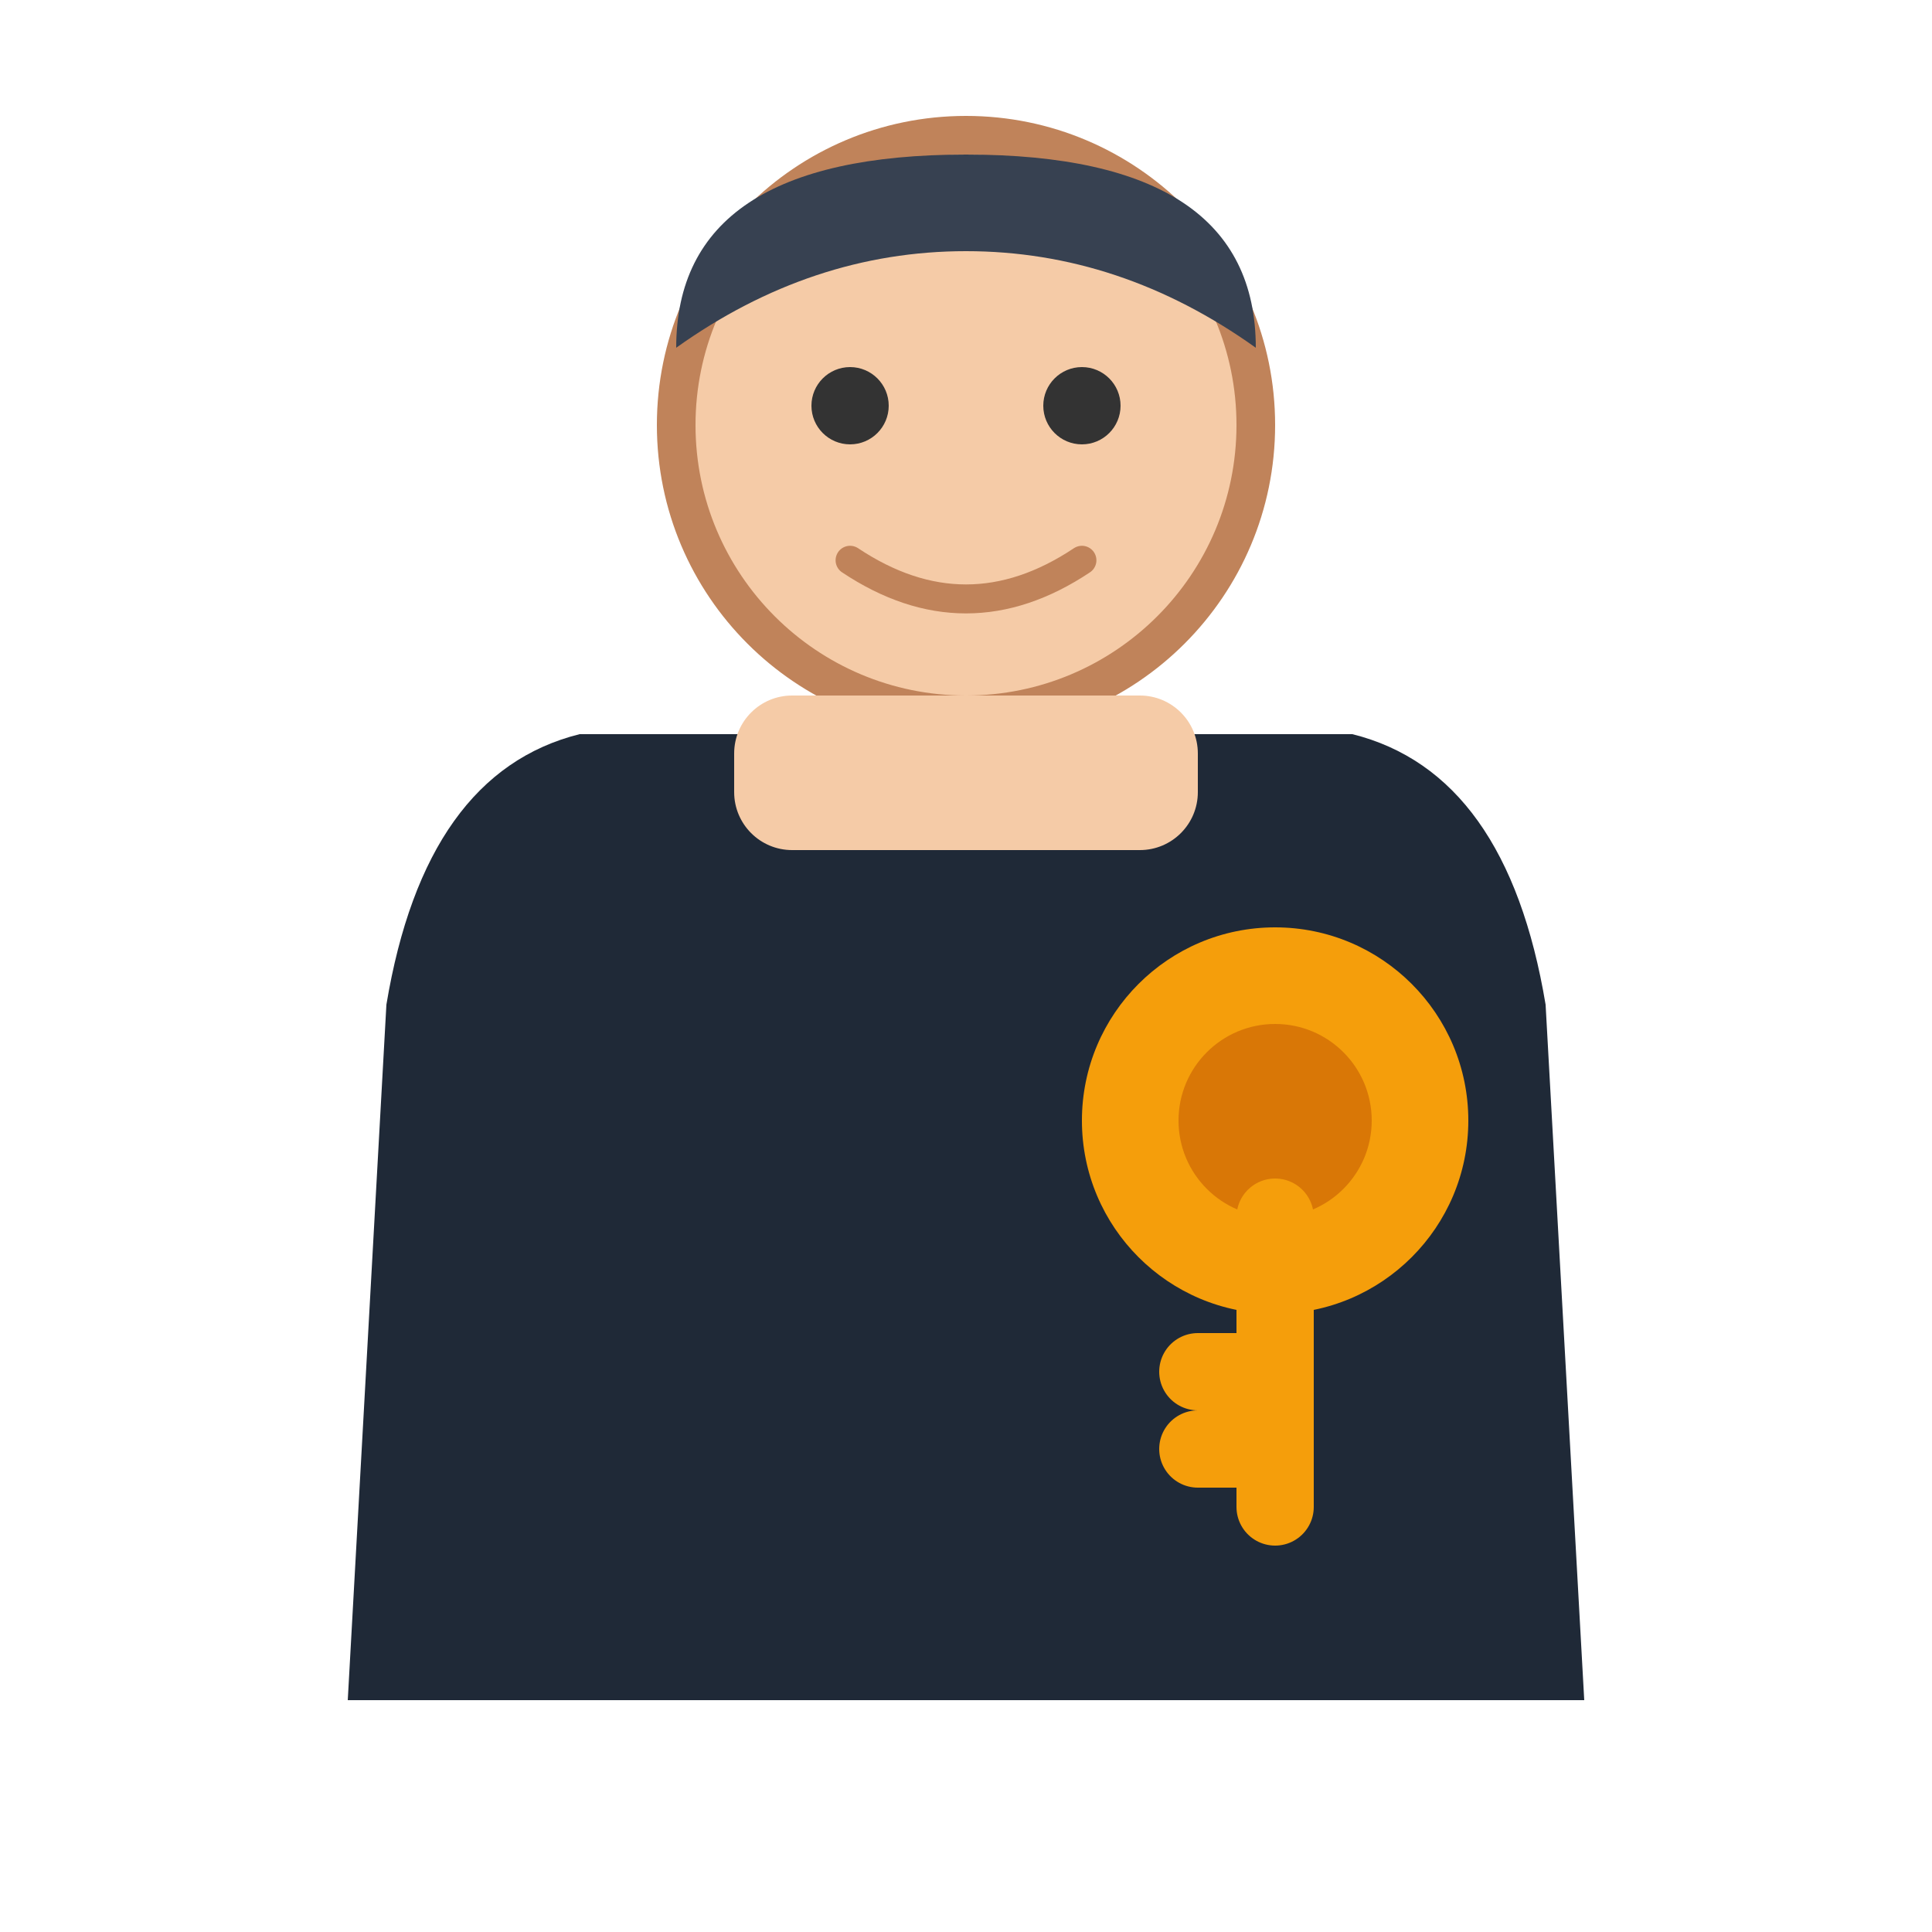
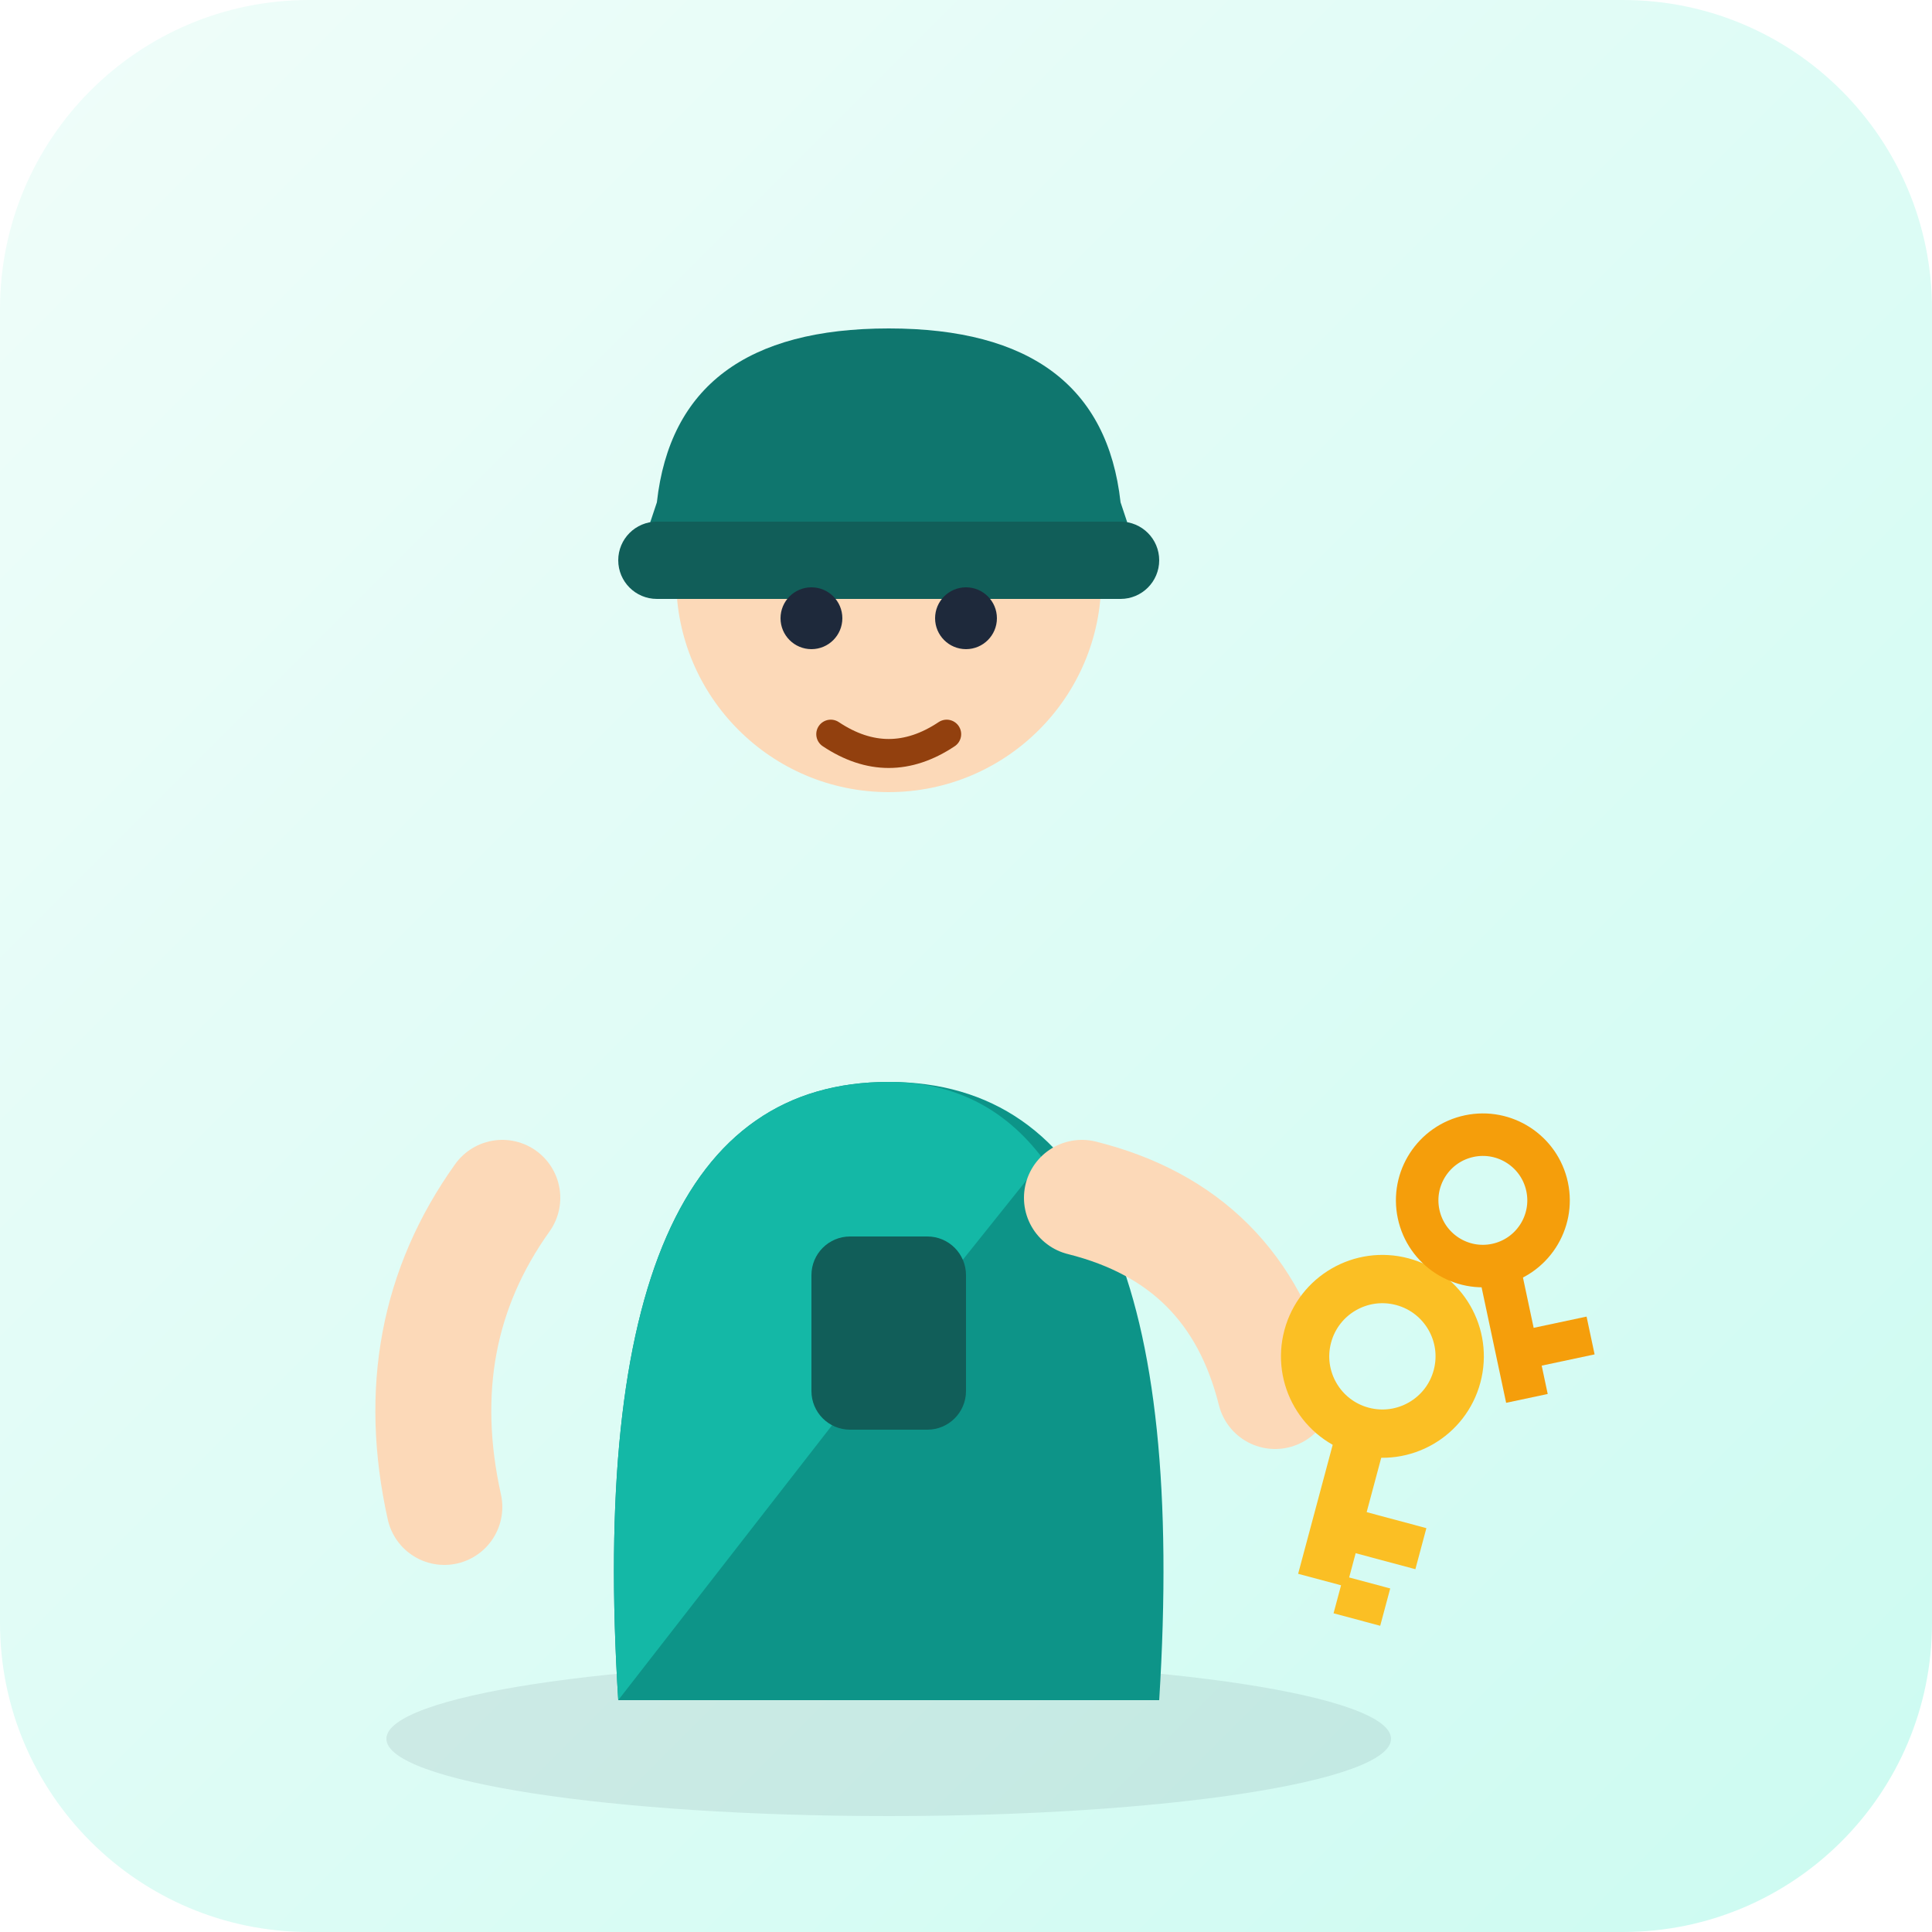
<svg xmlns="http://www.w3.org/2000/svg" viewBox="0 0 100 100">
-   <circle cx="50" cy="22" r="15" fill="#f5cba7" stroke="#c0835a" stroke-width="2" />
-   <path d="M35 18 Q35 8 50 8 Q65 8 65 18 Q58 13 50 13 Q42 13 35 18Z" fill="#374151" />
-   <circle cx="44" cy="21" r="2" fill="#333" />
-   <circle cx="56" cy="21" r="2" fill="#333" />
-   <path d="M44 29 Q50 33 56 29" fill="none" stroke="#c0835a" stroke-width="1.5" stroke-linecap="round" />
-   <path d="M30 38 Q22 40 20 52 L18 88 L82 88 L80 52 Q78 40 70 38Z" fill="#1f2937" />
-   <rect x="38" y="36" width="24" height="8" rx="3" fill="#f5cba7" />
-   <circle cx="66" cy="58" r="10" fill="#f59e0b" />
-   <circle cx="66" cy="58" r="5" fill="#d97706" />
-   <line x1="66" y1="63" x2="66" y2="78" stroke="#f59e0b" stroke-width="4" stroke-linecap="round" />
-   <line x1="62" y1="71" x2="66" y2="71" stroke="#f59e0b" stroke-width="4" stroke-linecap="round" />
-   <line x1="62" y1="75" x2="66" y2="75" stroke="#f59e0b" stroke-width="4" stroke-linecap="round" />
+   <defs>
+     <linearGradient id="cnj_bg" x1="0" y1="0" x2="1" y2="1">
+       <stop offset="0" stop-color="#f0fdfa" />
+       <stop offset="1" stop-color="#ccfbf1" />
+     </linearGradient>
+   </defs>
+   <rect width="100" height="100" rx="16" fill="url(#cnj_bg)" />
+   <ellipse cx="46" cy="90" rx="26" ry="4" fill="#0f172a" opacity=".08" />
+   <circle cx="46" cy="30" r="11" fill="#fcd9b8" />
+   <path d="M34 26 q1 -9 12 -9 q11 0 12 9 l1 3 h-26 z" fill="#0f766e" />
+   <rect x="32" y="27" width="28" height="4" rx="2" fill="#115e59" />
+   <circle cx="42" cy="32" r="1.6" fill="#1e293b" />
+   <circle cx="50" cy="32" r="1.6" fill="#1e293b" />
+   <path d="M43 38 q3 2 6 0" fill="none" stroke="#92400e" stroke-width="1.5" stroke-linecap="round" />
+   <path d="M32 88 q-2 -32 14 -32 q16 0 14 32 z" fill="#0d9488" />
+   <path d="M32 88 q-2 -32 14 -32 q5 0 8 4 l-8 10 z" fill="#14b8a6" />
+   <rect x="42" y="64" width="8" height="10" rx="2" fill="#115e59" />
+   <path d="M56 62 q8 2 10 10" stroke="#fcd9b8" stroke-width="6" stroke-linecap="round" fill="none" />
+   <g transform="rotate(15 70 76)">
+     <circle cx="70" cy="70" r="4" fill="none" stroke="#fbbf24" stroke-width="2.5" />
+     <rect x="68.7" y="73" width="2.6" height="9" fill="#fbbf24" />
+     <rect x="71" y="78" width="3.5" height="2.2" fill="#fbbf24" />
+     <rect x="71" y="81.5" width="2.5" height="2" fill="#fbbf24" />
+   </g>
+   <g transform="rotate(-12 78 68)">
+     <circle cx="78" cy="62" r="3.4" fill="none" stroke="#f59e0b" stroke-width="2.2" />
+     <rect x="77" y="65" width="2.2" height="7.5" fill="#f59e0b" />
+     <rect x="79" y="69" width="3" height="2" fill="#f59e0b" />
+   </g>
+   <path d="M26 62 q-5 7 -3 16" stroke="#fcd9b8" stroke-width="6" stroke-linecap="round" fill="none" />
</svg>
